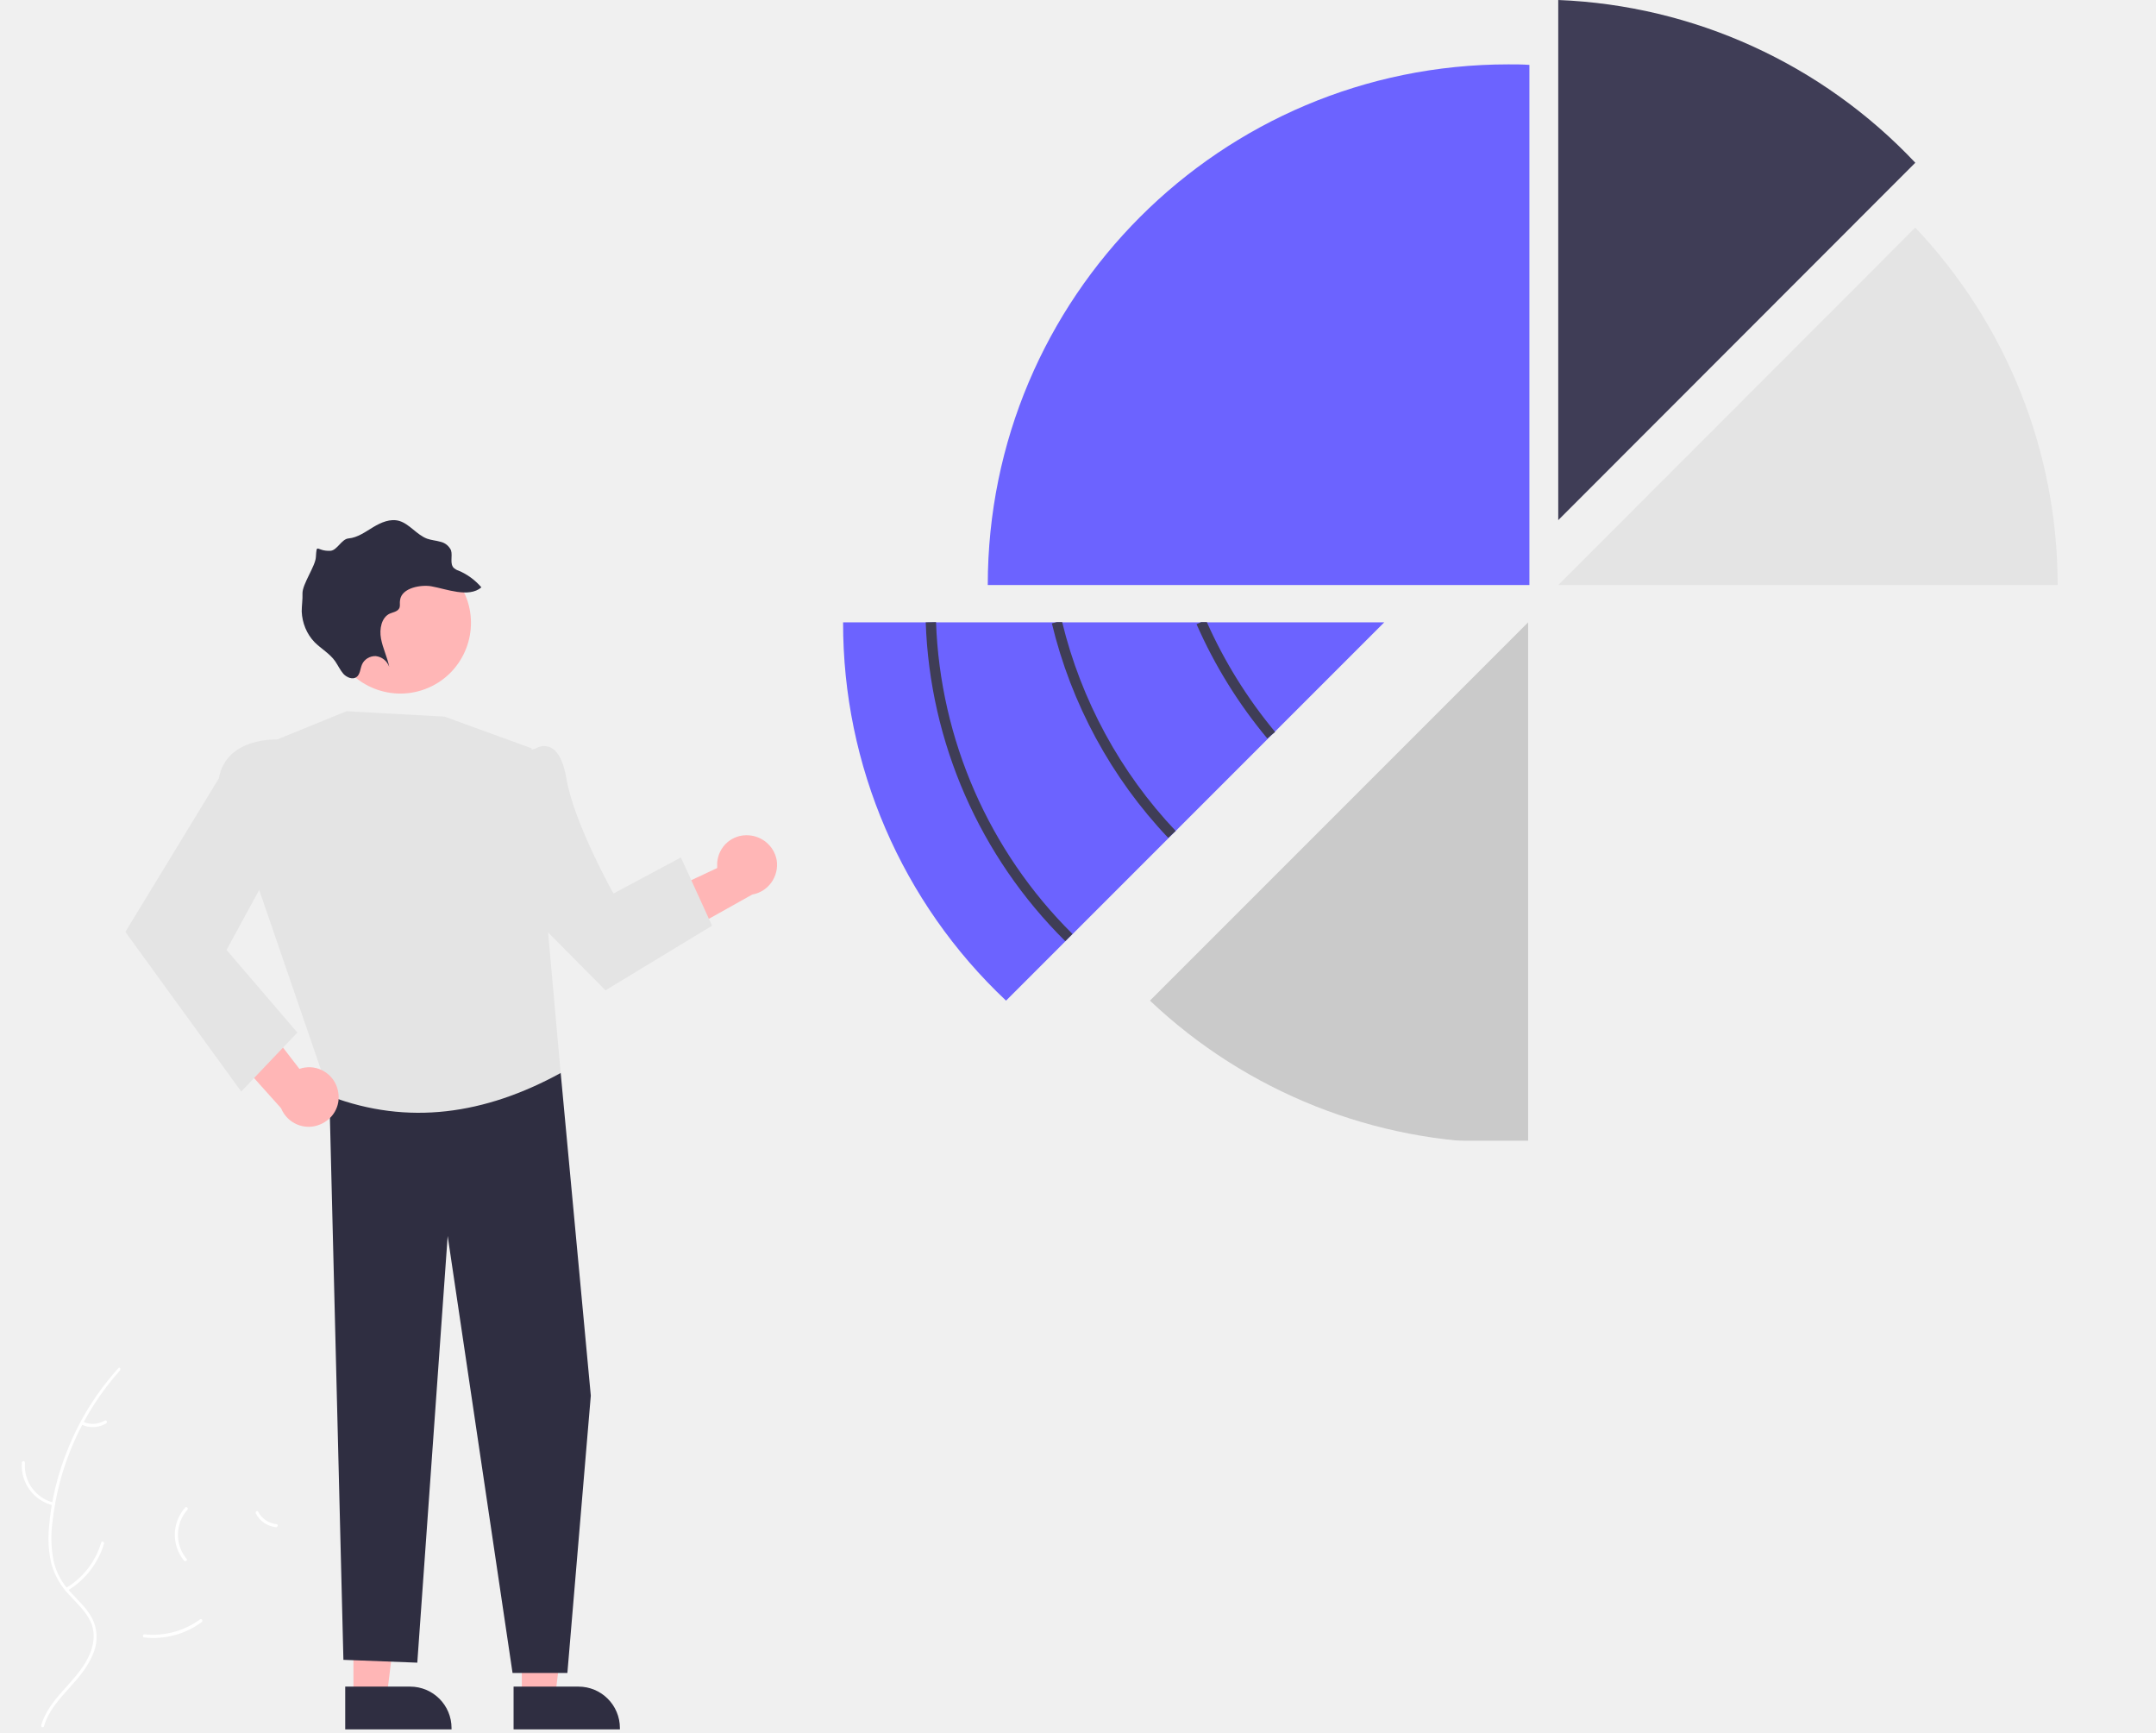
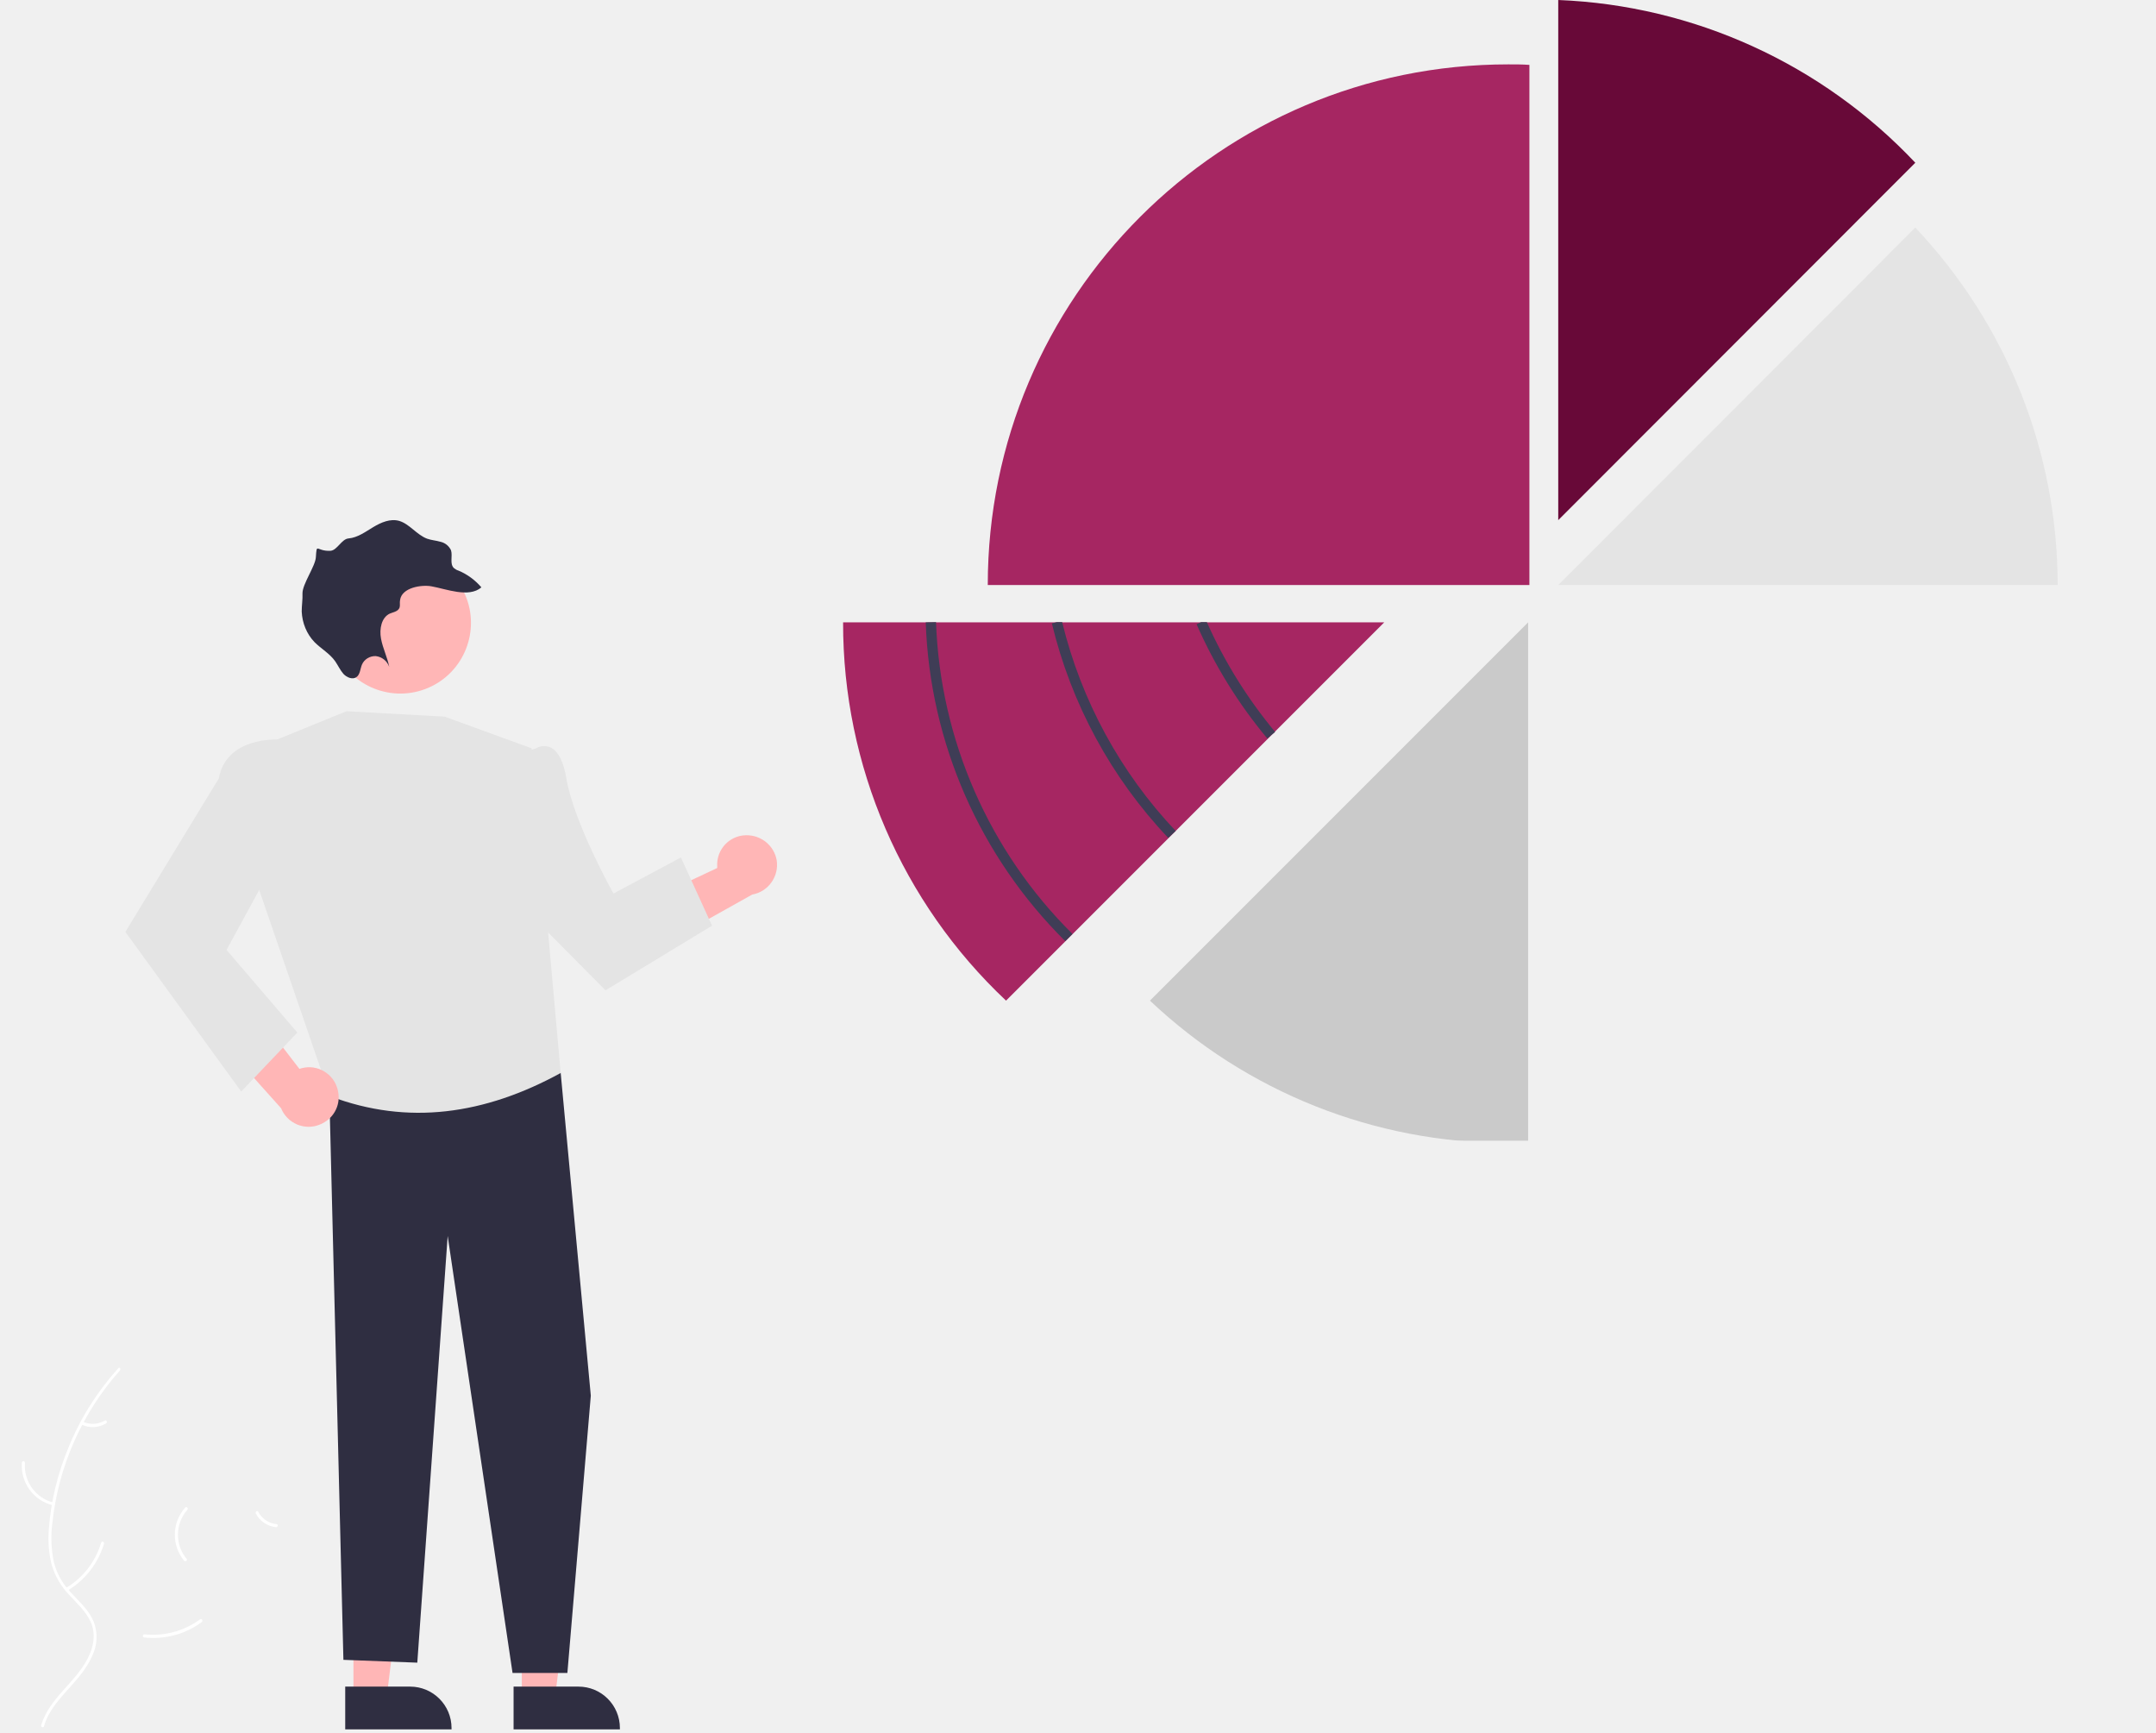
<svg xmlns="http://www.w3.org/2000/svg" version="1.1" id="a9f54f33-4909-4094-a7f7-0faa4fba6dcc" x="0px" y="0px" viewBox="0 0 837.5 673" style="enable-background:new 0 0 837.5 673;" xml:space="preserve">
  <style type="text/css">
	.st0{fill:#F0F0F0;}
	.st1{fill:#FFFFFF;}
- 	.st2{fill:#3F3D56;}
+ 	.st2{fill:#680938;}
	.st3{fill:#E4E4E4;}
	.st4{fill:#CACACA;}
- 	.st5{fill:#6C63FF;}
- 	.st6{fill:#FFB6B6;}
- 	.st7{fill:#2F2E41;}
+ 	.st5{fill:#A62662;}
+ 	.st6{fill:#3F3D56;}
+ 	.st7{fill:#FFB6B6;}
+ 	.st8{fill:#2F2E41;}
</style>
  <path class="st0" d="M1.1,593.3c3.3-26.7,19.9-53,45.3-61.6c-10,27.5-10,57.6,0,85c3.9,10.6,9.4,21.9,5.7,32.6  c-2.3,6.6-7.9,11.7-14.1,14.9c-6.3,3.2-13.2,4.7-20.1,6.2l-1.3,1.1C5.6,646.9-2.2,620,1.1,593.3z" />
  <path class="st1" d="M46.6,532.2c-14.8,16.6-24,37.4-26.3,59.6c-0.6,4.8-0.4,9.6,0.5,14.3c1,4.6,3.3,8.7,6.5,12.1  c2.9,3.2,6.3,6.2,8.4,10.1c2.1,4,2.4,8.8,0.8,13.1c-1.9,5.3-5.5,9.6-9.2,13.7c-4.1,4.6-8.5,9.2-10.2,15.3c-0.2,0.7-1.3,0.4-1.1-0.4  c3.1-10.5,13.3-16.5,18.1-26c2.3-4.4,3.2-9.6,1.1-14.2c-1.9-4.1-5.3-7.1-8.3-10.4c-3.2-3.3-5.5-7.3-6.8-11.6  c-1.2-4.6-1.5-9.4-1.1-14.2c0.8-10.7,3.4-21.3,7.5-31.2c4.6-11.4,11.2-21.9,19.4-31C46.4,530.7,47.1,531.6,46.6,532.2z" />
-   <path class="st1" d="M20.6,584.6c-7.6-1.8-12.7-8.9-12.1-16.6c0.1-0.8,1.2-0.7,1.2,0.1c-0.6,7.2,4.2,13.8,11.3,15.5  C21.8,583.6,21.4,584.7,20.6,584.6z" />
+   <path class="st1" d="M20.6,584.6C13,582.8,7.9,575.7,8.5,568c0.1-0.8,1.2-0.7,1.2,0.1c-0.6,7.2,4.2,13.8,11.3,15.5  C21.8,583.6,21.4,584.7,20.6,584.6z" />
  <path class="st1" d="M25.6,616.7c6.6-3.9,11.5-10.2,13.7-17.6c0.2-0.7,1.3-0.4,1.1,0.4c-2.3,7.7-7.4,14.2-14.3,18.3  C25.5,618.2,25,617.1,25.6,616.7L25.6,616.7z" />
  <path class="st1" d="M32.2,552.1c2.7,1.3,5.9,1.1,8.5-0.4c0.7-0.4,1.2,0.7,0.5,1.1c-2.9,1.7-6.4,1.9-9.4,0.5  c-0.3-0.1-0.5-0.4-0.4-0.7C31.6,552.1,31.9,552,32.2,552.1L32.2,552.1z" />
  <path class="st1" d="M71.5,606.1c-4.9-6-4.8-14.7,0.4-20.6c0.5-0.6,1.4,0.2,0.9,0.8c-4.8,5.4-4.9,13.6-0.3,19.1  C73,606,72,606.6,71.5,606.1L71.5,606.1z" />
  <path class="st1" d="M56.2,634.7c7.7,0.8,15.3-1.3,21.5-5.8c0.6-0.5,1.3,0.5,0.7,1c-6.4,4.8-14.5,6.9-22.4,6  C55.2,635.8,55.4,634.6,56.2,634.7L56.2,634.7z" />
  <path class="st1" d="M100.3,587.1c1.4,2.7,4.1,4.5,7.1,4.8c0.8,0.1,0.5,1.2-0.2,1.2c-3.3-0.4-6.3-2.3-7.8-5.3  c-0.2-0.3-0.1-0.6,0.1-0.8C99.8,586.7,100.2,586.8,100.3,587.1L100.3,587.1z" />
  <path class="st2" d="M744,63.2C707.8,24.8,658,2.1,605.3,0v202L744,63.2z" />
  <path class="st3" d="M744,88.4L605.3,227.2h194C799.3,175.5,779.5,125.9,744,88.4z" />
-   <path class="st0" d="M799.4,241.7c0,12.6-1.2,25.2-3.5,37.5c-0.2,1-0.4,2-0.6,2.9c-4.4,21.6-12.3,42.3-23.4,61.3c-0.6,1-1.2,2-1.8,3  v0c-11,18-24.7,34.2-40.6,48c-0.8,0.7-1.6,1.4-2.4,2c-34.3,28.8-77.2,45.4-121.9,47.1v-202H799.4z" />
+   <path class="st0" d="M799.4,241.7c0,12.6-1.2,25.2-3.5,37.5c-0.2,1-0.4,2-0.6,2.9c-4.4,21.6-12.3,42.3-23.4,61.3c-0.6,1-1.2,2-1.8,3  l0,0c-11,18-24.7,34.2-40.6,48c-0.8,0.7-1.6,1.4-2.4,2c-34.3,28.8-77.2,45.4-121.9,47.1v-202h194.2V241.7z" />
  <path class="st4" d="M585.6,443.9c2.7,0,5.4-0.1,8-0.2v-202L446.7,388.6C484.2,424.1,534,443.9,585.6,443.9z" />
  <path class="st5" d="M585.9,25c-111.7,0-202.2,90.5-202.2,202.2h210.4v-202C591.4,25,588.7,25,585.9,25z" />
-   <path class="st5" d="M537.7,241.7l-42.5,42.5l-1.4,1.4l0,0l-37.1,37.1l-1.4,1.4l-40.1,40.1l-1.4,1.4v0l-23,23  c-40.5-38.1-63.4-91.3-63.3-146.9H537.7z" />
+   <path class="st5" d="M537.7,241.7l-42.5,42.5l-1.4,1.4l0,0l-37.1,37.1l-1.4,1.4l-40.1,40.1l-1.4,1.4l0,0l-23,23  c-40.5-38.1-63.4-91.3-63.3-146.9L537.7,241.7L537.7,241.7z" />
  <path class="st0" d="M835,445H454c-0.6,0-1-0.4-1-1s0.4-1,1-1h381c0.6,0,1,0.4,1,1S835.5,445,835,445z" />
  <path class="st0" d="M835.5,572.5v-381c0-0.6,0.4-1,1-1s1,0.4,1,1v381c0,0.6-0.4,1-1,1S835.5,573.1,835.5,572.5z" />
  <circle class="st0" cx="778.5" cy="480" r="16" />
  <circle class="st0" cx="389.5" cy="29" r="16" />
-   <path class="st2" d="M413.8,365.5c-33.2-32.9-52.6-77.1-54.2-123.8l4-0.1c1.6,45.6,20.6,89,53,121.1L413.8,365.5z" />
-   <path class="st2" d="M456.7,322.7l-2.9,2.7c-22.1-23.3-37.7-52.1-45.2-83.3l1.9-0.5h2.1C420,272,435.2,300,456.7,322.7L456.7,322.7z  " />
-   <path class="st2" d="M495.3,284.3l-1.5,1.2l0,0l-1.5,1.3c-11.2-13.4-20.5-28.4-27.5-44.4l1.8-0.8h2.2c6.8,15.3,15.7,29.6,26.4,42.5  C495.2,284.2,495.2,284.3,495.3,284.3z" />
-   <path class="st6" d="M290.9,324.4c-6.4-0.5-11.9,4.3-12.3,10.7c0,0.7,0,1.4,0,2l-37.1,17.4l18.2,11.1l32.5-18.2  c6.3-1.1,10.5-7.1,9.5-13.4C300.7,328.7,296.3,324.8,290.9,324.4z" />
-   <polygon class="st6" points="137.3,659.2 150.2,659.2 156.3,609.7 137.3,609.7 " />
-   <path class="st7" d="M134.1,655h25.2l0,0c8.9,0,16.1,7.2,16.1,16.1v0.5h-41.3V655z" />
-   <polygon class="st6" points="202.7,659.2 215.6,659.2 221.7,609.7 202.7,609.7 " />
-   <path class="st7" d="M199.5,655h25.2l0,0c8.9,0,16.1,7.2,16.1,16.1v0.5h-41.3V655z" />
-   <polygon class="st7" points="211.3,402.7 217.8,416.7 229.5,542 220.4,649.7 199.1,649.7 173.9,480 162.1,645.7 133.4,644.6   127.8,419.8 " />
+   <path class="st6" d="M413.8,365.5c-33.2-32.9-52.6-77.1-54.2-123.8l4-0.1c1.6,45.6,20.6,89,53,121.1L413.8,365.5z" />
+   <path class="st6" d="M456.7,322.7l-2.9,2.7c-22.1-23.3-37.7-52.1-45.2-83.3l1.9-0.5h2.1C420,272,435.2,300,456.7,322.7L456.7,322.7z  " />
+   <path class="st6" d="M495.3,284.3l-1.5,1.2l0,0l-1.5,1.3c-11.2-13.4-20.5-28.4-27.5-44.4l1.8-0.8h2.2c6.8,15.3,15.7,29.6,26.4,42.5  C495.2,284.2,495.2,284.3,495.3,284.3z" />
+   <path class="st7" d="M290.9,324.4c-6.4-0.5-11.9,4.3-12.3,10.7c0,0.7,0,1.4,0,2l-37.1,17.4l18.2,11.1l32.5-18.2  c6.3-1.1,10.5-7.1,9.5-13.4C300.7,328.7,296.3,324.8,290.9,324.4z" />
+   <polygon class="st7" points="137.3,659.2 150.2,659.2 156.3,609.7 137.3,609.7 " />
+   <path class="st8" d="M134.1,655h25.2l0,0c8.9,0,16.1,7.2,16.1,16.1v0.5h-41.3V655z" />
+   <polygon class="st7" points="202.7,659.2 215.6,659.2 221.7,609.7 202.7,609.7 " />
+   <path class="st8" d="M199.5,655h25.2l0,0c8.9,0,16.1,7.2,16.1,16.1v0.5h-41.3V655z" />
+   <polygon class="st8" points="211.3,402.7 217.8,416.7 229.5,542 220.4,649.7 199.1,649.7 173.9,480 162.1,645.7 133.4,644.6   127.8,419.8 " />
  <path class="st3" d="M107.6,287.2l27-11l38.1,2.1l33.8,12.3l11.3,126.1c-29.4,16.1-59.3,20.5-89.6,9L100,343.6L107.6,287.2z" />
  <path class="st3" d="M196,294l12-3.3c0,0,9.1-5.9,12,11.6c3,17.5,18.3,44.7,18.3,44.7l26.2-14l12.1,26.5l-41.4,25.1l-43.6-44  L196,294z" />
-   <path id="a80a6b0c-a21b-4eb6-b764-70793a425e46" class="st6" d="M130.3,252.8L130.3,252.8c-6.1-13.9,0.2-30.1,14-36.2  c13.9-6.1,30.1,0.2,36.2,14l0,0l0.2,0.4c6,13.9-0.4,30.1-14.3,36.1C152.5,273.1,136.3,266.7,130.3,252.8L130.3,252.8z" />
-   <path id="b51b91e7-03ed-46d5-9b2a-c48431fd2f0d" class="st7" d="M167.6,227.7c5.7,1,14.5,4.6,19.4,0.4c-2.4-2.8-5.5-5.1-8.9-6.5  c-0.7-0.2-1.3-0.6-1.8-1c-1.7-1.7-0.4-4.6-1.1-6.9c-0.8-1.7-2.3-2.9-4.1-3.3c-1.7-0.5-3.5-0.6-5.2-1.2c-4-1.5-6.8-5.7-10.8-6.9  c-3.5-1-7.1,0.6-10.1,2.4s-6.1,4.1-9.6,4.4c-2.7,0.2-4.4,4.6-7,4.8c-5.6,0.3-5.3-3.4-5.7,2.5c-0.2,3.5-5.3,10.5-5.2,14.1  c0.1,2.3-0.3,4.6-0.3,7c0.2,4.4,1.9,8.7,5,11.9c2.6,2.6,5.9,4.4,8,7.4c1.1,1.6,1.9,3.4,3.2,4.9c1.3,1.4,3.5,2.3,5,1.3  s1.5-3.2,2.2-4.9c0.9-2.1,3.1-3.4,5.4-3.3c2.4,0.3,4.4,1.9,5.2,4.2c-0.7-3.7-2.5-7.2-3.2-11s0.2-8.2,3.4-9.7  c1.4-0.6,3.2-0.8,3.8-2.3c0.3-0.9,0-1.9,0.2-2.9C156,228.1,163.9,227,167.6,227.7z" />
-   <path class="st6" d="M131.4,424.3c-0.9-6.3-6.8-10.7-13.1-9.7c-0.7,0.1-1.3,0.3-2,0.5l-25-32.5l-6.9,20.1l24.8,27.7  c2.4,5.9,9.2,8.8,15.1,6.3C129.3,434.7,132.3,429.6,131.4,424.3L131.4,424.3z" />
+   <path id="a80a6b0c-a21b-4eb6-b764-70793a425e46" class="st7" d="M130.3,252.8L130.3,252.8c-6.1-13.9,0.2-30.1,14-36.2  c13.9-6.1,30.1,0.2,36.2,14l0,0l0.2,0.4c6,13.9-0.4,30.1-14.3,36.1C152.5,273.1,136.3,266.7,130.3,252.8L130.3,252.8z" />
+   <path id="b51b91e7-03ed-46d5-9b2a-c48431fd2f0d" class="st8" d="M167.6,227.7c5.7,1,14.5,4.6,19.4,0.4c-2.4-2.8-5.5-5.1-8.9-6.5  c-0.7-0.2-1.3-0.6-1.8-1c-1.7-1.7-0.4-4.6-1.1-6.9c-0.8-1.7-2.3-2.9-4.1-3.3c-1.7-0.5-3.5-0.6-5.2-1.2c-4-1.5-6.8-5.7-10.8-6.9  c-3.5-1-7.1,0.6-10.1,2.4s-6.1,4.1-9.6,4.4c-2.7,0.2-4.4,4.6-7,4.8c-5.6,0.3-5.3-3.4-5.7,2.5c-0.2,3.5-5.3,10.5-5.2,14.1  c0.1,2.3-0.3,4.6-0.3,7c0.2,4.4,1.9,8.7,5,11.9c2.6,2.6,5.9,4.4,8,7.4c1.1,1.6,1.9,3.4,3.2,4.9c1.3,1.4,3.5,2.3,5,1.3  s1.5-3.2,2.2-4.9c0.9-2.1,3.1-3.4,5.4-3.3c2.4,0.3,4.4,1.9,5.2,4.2c-0.7-3.7-2.5-7.2-3.2-11s0.2-8.2,3.4-9.7  c1.4-0.6,3.2-0.8,3.8-2.3c0.3-0.9,0-1.9,0.2-2.9C156,228.1,163.9,227,167.6,227.7z" />
+   <path class="st7" d="M131.4,424.3c-0.9-6.3-6.8-10.7-13.1-9.7c-0.7,0.1-1.3,0.3-2,0.5l-25-32.5l-6.9,20.1l24.8,27.7  c2.4,5.9,9.2,8.8,15.1,6.3C129.3,434.7,132.3,429.6,131.4,424.3L131.4,424.3z" />
  <path class="st3" d="M116.3,293.3l-8.6-6.1c0,0-19.8-1.1-22.7,15.1l-36.3,59.6l45,62l21.8-22.9L88,368.9l23.1-42.4L116.3,293.3z" />
</svg>
